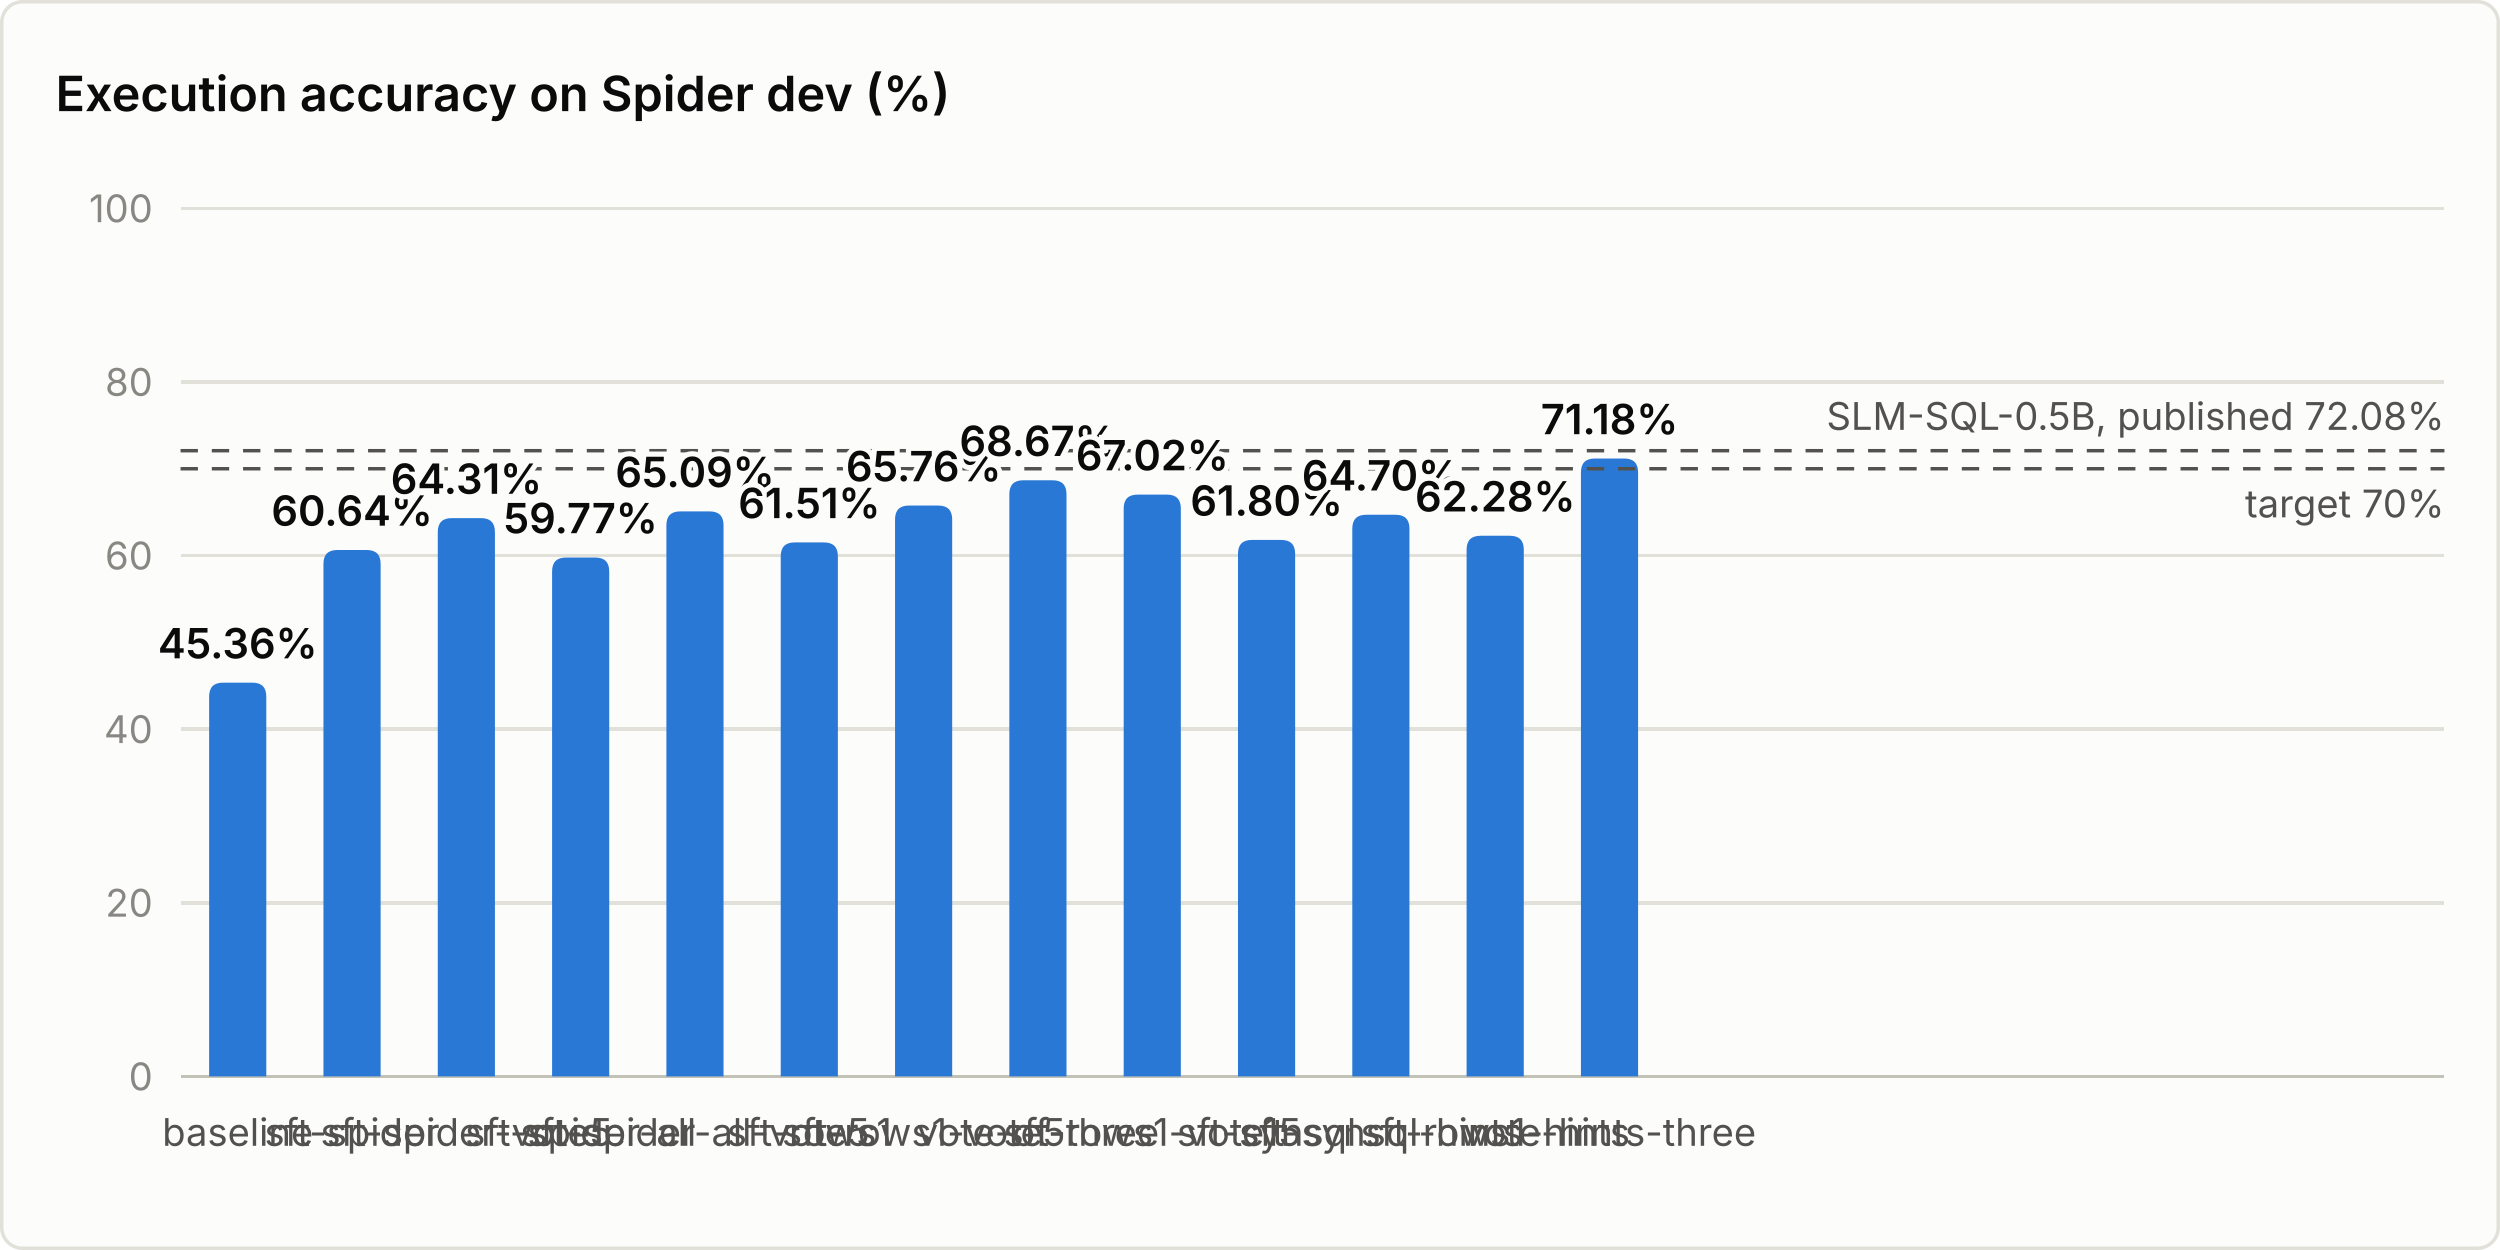
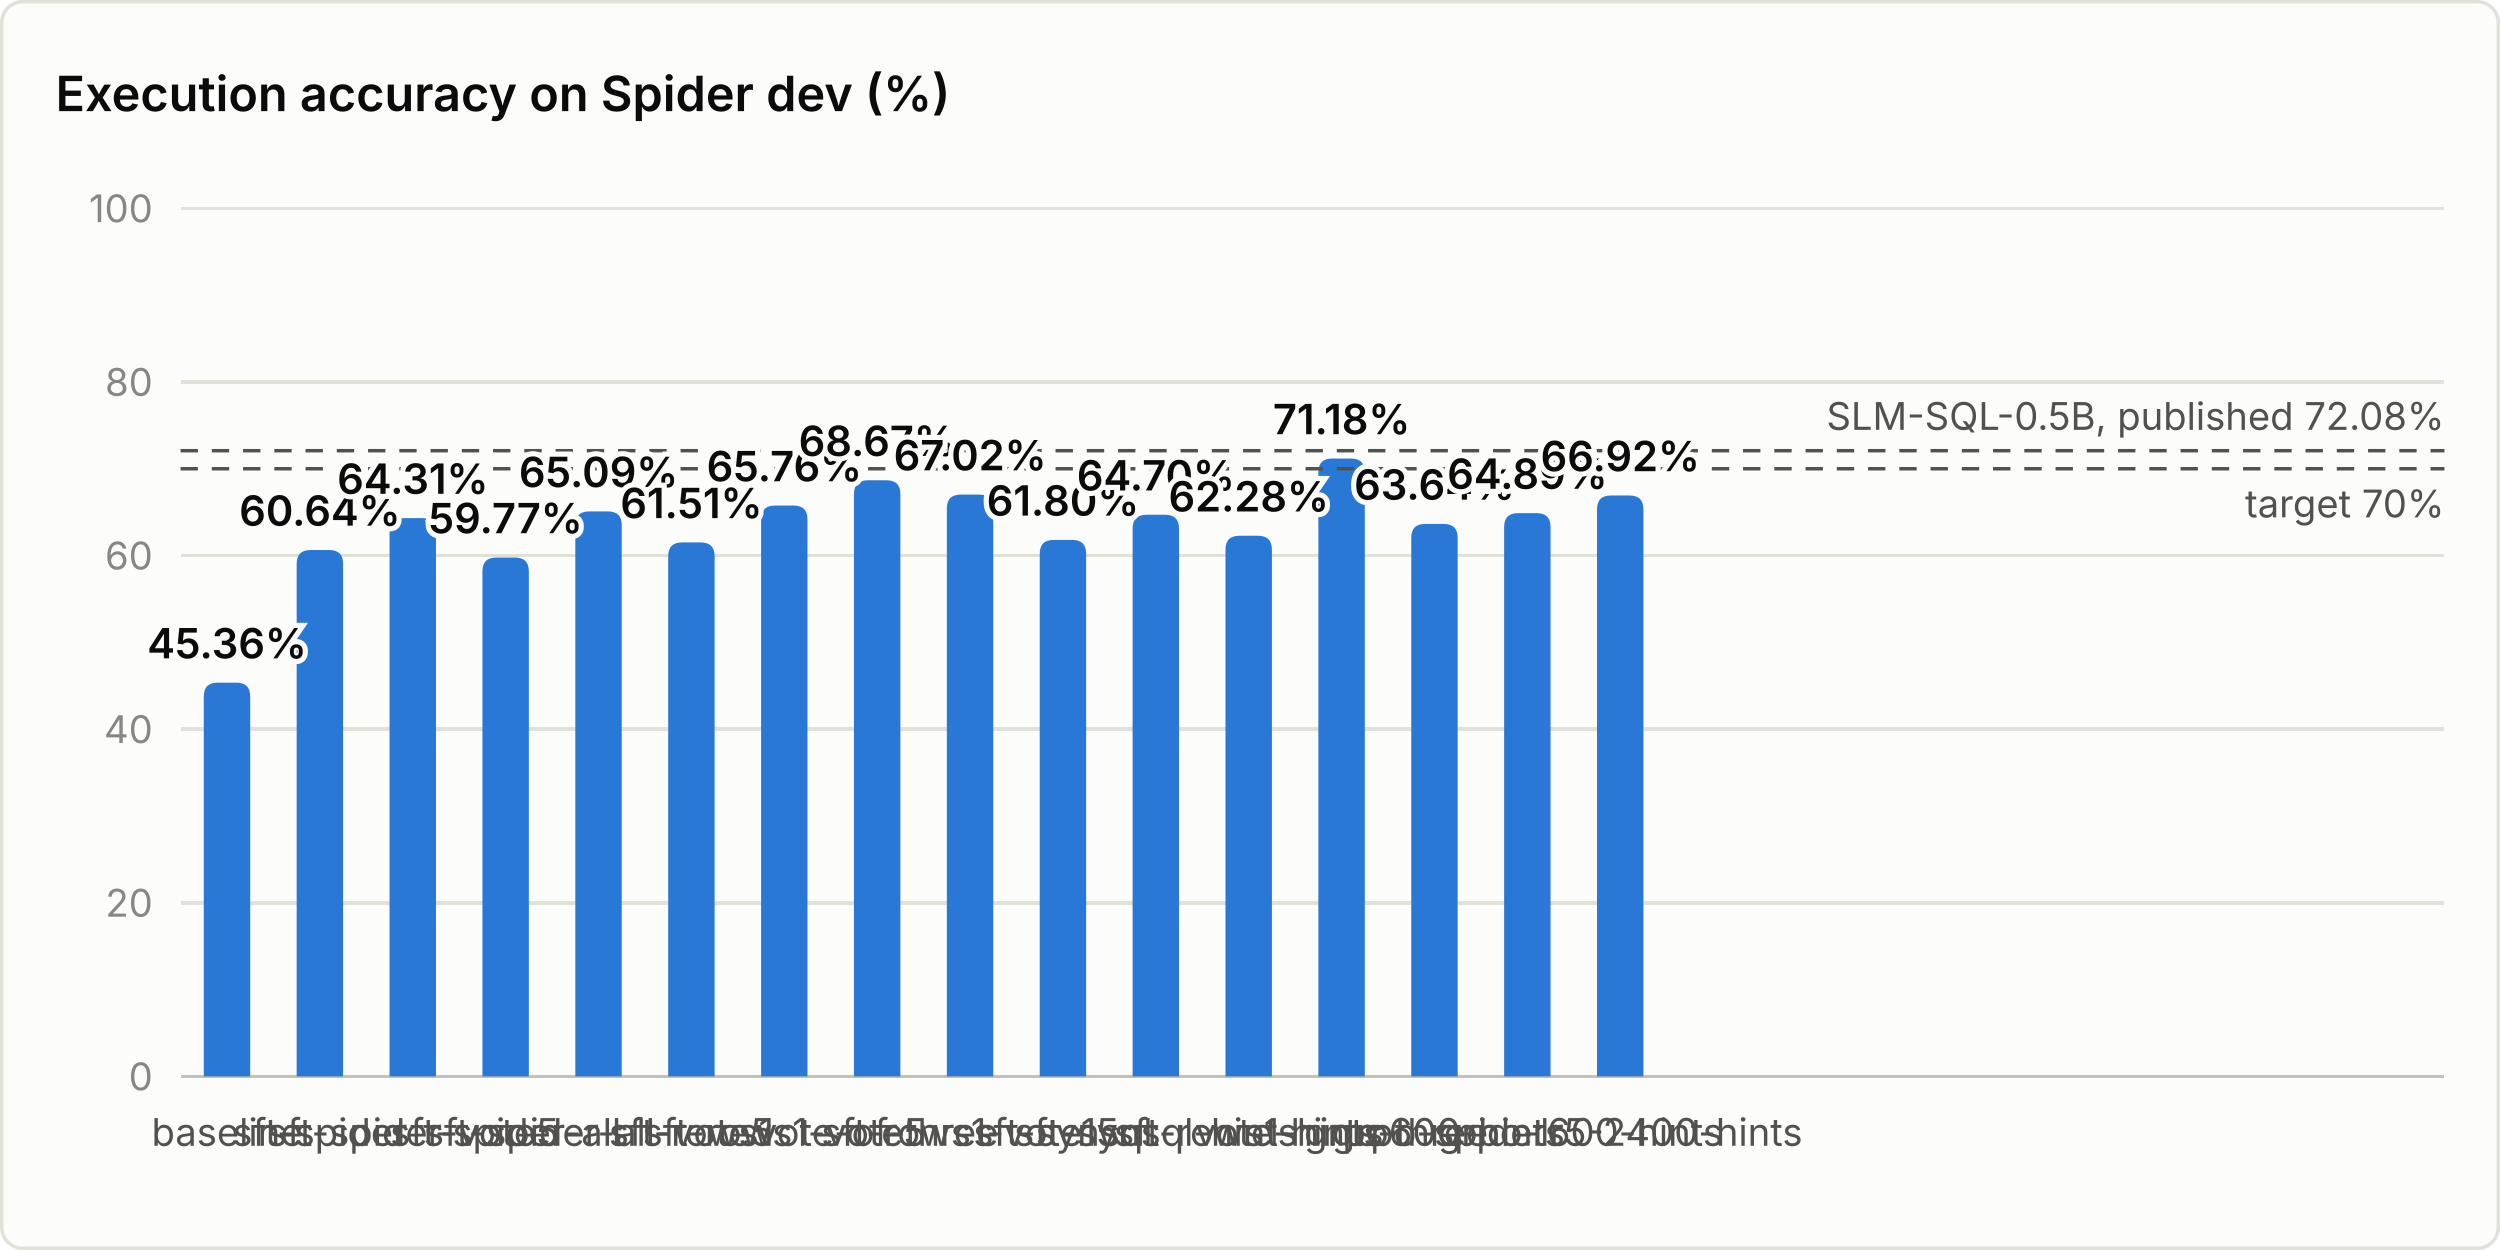
<svg xmlns="http://www.w3.org/2000/svg" width="720" height="360" viewBox="0 0 720 360" role="img" aria-labelledby="chart-title chart-desc" font-family="system-ui, -apple-system, 'Segoe UI', sans-serif">
  <rect x="0.5" y="0.5" width="719" height="359" rx="6" fill="#fcfcfb" stroke="#e1e0d9" />
  <text x="16" y="32" font-size="14" font-weight="600" fill="#0b0b0b">Execution accuracy on Spider dev (%)</text>
  <g font-size="11" fill="#898781" text-anchor="end" shape-rendering="crispEdges">
    <line x1="52" y1="310.00" x2="704" y2="310.00" stroke="#c3c2b7" />
    <text x="44" y="314.00">0</text>
    <line x1="52" y1="260.00" x2="704" y2="260.00" stroke="#e1e0d9" />
    <text x="44" y="264.00">20</text>
    <line x1="52" y1="210.00" x2="704" y2="210.00" stroke="#e1e0d9" />
    <text x="44" y="214.00">40</text>
    <line x1="52" y1="160.00" x2="704" y2="160.00" stroke="#e1e0d9" />
    <text x="44" y="164.00">60</text>
    <line x1="52" y1="110.00" x2="704" y2="110.00" stroke="#e1e0d9" />
    <text x="44" y="114.00">80</text>
    <line x1="52" y1="60.00" x2="704" y2="60.00" stroke="#e1e0d9" />
    <text x="44" y="64.00">100</text>
  </g>
  <g fill="#2a78d6">
-     <path d="M60.23 310 V200.60 Q60.23 196.60 64.23 196.60 H72.69 Q76.69 196.60 76.69 200.60 V310 Z" />
-     <path d="M93.15 310 V162.40 Q93.15 158.40 97.15 158.40 H105.62 Q109.62 158.40 109.62 162.40 V310 Z" />
-     <path d="M126.08 310 V153.22 Q126.08 149.22 130.08 149.22 H138.54 Q142.54 149.22 142.54 153.22 V310 Z" />
-     <path d="M159.00 310 V164.57 Q159.00 160.57 163.00 160.57 H171.46 Q175.46 160.57 175.46 164.57 V310 Z" />
-     <path d="M191.92 310 V151.28 Q191.92 147.28 195.92 147.28 H204.38 Q208.38 147.28 208.38 151.28 V310 Z" />
-     <path d="M224.85 310 V160.22 Q224.85 156.22 228.85 156.22 H237.31 Q241.31 156.22 241.31 160.22 V310 Z" />
-     <path d="M257.77 310 V149.60 Q257.77 145.60 261.77 145.60 H270.23 Q274.23 145.60 274.23 149.60 V310 Z" />
-     <path d="M290.69 310 V142.32 Q290.69 138.32 294.69 138.32 H303.15 Q307.15 138.32 307.15 142.32 V310 Z" />
-     <path d="M323.62 310 V146.45 Q323.62 142.45 327.62 142.45 H336.08 Q340.08 142.45 340.08 146.45 V310 Z" />
-     <path d="M356.54 310 V159.50 Q356.54 155.50 360.54 155.50 H369.00 Q373.00 155.50 373.00 159.50 V310 Z" />
-     <path d="M389.46 310 V152.25 Q389.46 148.25 393.46 148.25 H401.92 Q405.92 148.25 405.92 152.25 V310 Z" />
-     <path d="M422.38 310 V158.30 Q422.38 154.30 426.38 154.30 H434.85 Q438.85 154.30 438.85 158.30 V310 Z" />
-     <path d="M455.31 310 V136.05 Q455.31 132.05 459.31 132.05 H467.77 Q471.77 132.05 471.77 136.05 V310 Z" />
+     <path d="M58.69 310 V200.60 Q58.69 196.60 62.69 196.60 H68.06 Q72.06 196.60 72.06 200.60 V310 Z" />
+     <path d="M85.44 310 V162.40 Q85.44 158.40 89.44 158.40 H94.81 Q98.81 158.40 98.81 162.40 V310 Z" />
+     <path d="M112.19 310 V153.22 Q112.19 149.22 116.19 149.22 H121.56 Q125.56 149.22 125.56 153.22 V310 Z" />
+     <path d="M138.94 310 V164.57 Q138.94 160.57 142.94 160.57 H148.31 Q152.31 160.57 152.31 164.57 V310 Z" />
+     <path d="M165.69 310 V151.28 Q165.69 147.28 169.69 147.28 H175.06 Q179.06 147.28 179.06 151.28 V310 Z" />
+     <path d="M192.44 310 V160.22 Q192.44 156.22 196.44 156.22 H201.81 Q205.81 156.22 205.81 160.22 V310 Z" />
+     <path d="M219.19 310 V149.60 Q219.19 145.60 223.19 145.60 H228.56 Q232.56 145.60 232.56 149.60 V310 Z" />
+     <path d="M245.94 310 V142.32 Q245.94 138.32 249.94 138.32 H255.31 Q259.31 138.32 259.31 142.32 V310 Z" />
+     <path d="M272.69 310 V146.45 Q272.69 142.45 276.69 142.45 H282.06 Q286.06 142.45 286.06 146.45 V310 Z" />
+     <path d="M299.44 310 V159.50 Q299.44 155.50 303.44 155.50 H308.81 Q312.81 155.50 312.81 159.50 V310 Z" />
+     <path d="M326.19 310 V152.25 Q326.19 148.25 330.19 148.25 H335.56 Q339.56 148.25 339.56 152.25 V310 Z" />
+     <path d="M352.94 310 V158.30 Q352.94 154.30 356.94 154.30 H362.31 Q366.31 154.30 366.31 158.30 V310 Z" />
+     <path d="M379.69 310 V136.05 Q379.69 132.05 383.69 132.05 H389.06 Q393.06 132.05 393.06 136.05 V310 Z" />
+     <path d="M406.44 310 V154.90 Q406.44 150.90 410.44 150.90 H415.81 Q419.81 150.90 419.81 154.90 V310 Z" />
+     <path d="M433.19 310 V151.78 Q433.19 147.78 437.19 147.78 H442.56 Q446.56 147.78 446.56 151.78 V310 Z" />
+     <path d="M459.94 310 V146.70 Q459.94 142.70 463.94 142.70 H469.31 Q473.31 142.70 473.31 146.70 V310 Z" />
  </g>
  <g stroke="#52514e" stroke-dasharray="5 4">
    <line x1="52" y1="135.00" x2="704" y2="135.00" />
    <line x1="52" y1="129.80" x2="704" y2="129.80" />
  </g>
  <g font-size="11" fill="#52514e" text-anchor="end" stroke="#fcfcfb" stroke-width="3" paint-order="stroke">
    <text x="704" y="149.00">target 70%</text>
    <text x="704" y="123.80">SLM-SQL-0.5B, published 72.08%</text>
  </g>
  <g font-size="12" font-weight="600" fill="#0b0b0b" text-anchor="middle" stroke="#fcfcfb" stroke-width="3" paint-order="stroke">
-     <text x="68.46" y="189.60">45.36%</text>
-     <text x="101.38" y="151.40">60.64%</text>
-     <text x="134.31" y="142.22">64.31%</text>
-     <text x="167.23" y="153.57">59.77%</text>
-     <text x="200.15" y="140.28">65.09%</text>
-     <text x="233.08" y="149.22">61.51%</text>
-     <text x="266.00" y="138.60">65.76%</text>
-     <text x="298.92" y="131.32">68.67%</text>
-     <text x="331.85" y="135.45">67.02%</text>
-     <text x="364.77" y="148.50">61.80%</text>
-     <text x="397.69" y="141.25">64.70%</text>
-     <text x="430.62" y="147.30">62.28%</text>
-     <text x="463.54" y="125.05">71.18%</text>
+     <text x="65.38" y="189.60">45.36%</text>
+     <text x="92.12" y="151.40">60.64%</text>
+     <text x="118.88" y="142.22">64.31%</text>
+     <text x="145.62" y="153.57">59.77%</text>
+     <text x="172.38" y="140.28">65.09%</text>
+     <text x="199.12" y="149.22">61.51%</text>
+     <text x="225.88" y="138.60">65.76%</text>
+     <text x="252.62" y="131.32">68.67%</text>
+     <text x="279.38" y="135.45">67.02%</text>
+     <text x="306.12" y="148.50">61.80%</text>
+     <text x="332.88" y="141.25">64.70%</text>
+     <text x="359.62" y="147.30">62.28%</text>
+     <text x="386.38" y="125.05">71.18%</text>
+     <text x="413.12" y="143.90">63.64%</text>
+     <text x="439.88" y="140.78">64.89%</text>
+     <text x="466.62" y="135.70">66.92%</text>
  </g>
  <g font-size="11" fill="#52514e" text-anchor="middle">
-     <text x="68.46" y="330">baseline</text>
-     <text x="101.38" y="330">sft-spider</text>
-     <text x="134.31" y="330">sft-spider-vote5</text>
-     <text x="167.23" y="330">sft-spider-all</text>
-     <text x="200.15" y="330">sft-spider-all-vote5</text>
-     <text x="233.08" y="330">sft-rows1</text>
-     <text x="266.00" y="330">sft-rows1-vote5</text>
-     <text x="298.92" y="330">vote-of-three</text>
-     <text x="331.85" y="330">sft-rows1-vote15</text>
-     <text x="364.77" y="330">sft-synsql</text>
-     <text x="397.69" y="330">sft-synsql-hints</text>
-     <text x="430.62" y="330">sft-rows1-hints</text>
-     <text x="463.54" y="330">vote-hints-three</text>
+     <text x="65.38" y="330">baseline</text>
+     <text x="92.12" y="330">sft-spider</text>
+     <text x="118.88" y="330">sft-spider-vote5</text>
+     <text x="145.62" y="330">sft-spider-all</text>
+     <text x="172.38" y="330">sft-spider-all-vote5</text>
+     <text x="199.12" y="330">sft-rows1</text>
+     <text x="225.88" y="330">sft-rows1-vote5</text>
+     <text x="252.62" y="330">vote-of-three</text>
+     <text x="279.38" y="330">sft-rows1-vote15</text>
+     <text x="306.12" y="330">sft-synsql</text>
+     <text x="332.88" y="330">sft-synsql-hints</text>
+     <text x="359.62" y="330">sft-rows1-hints</text>
+     <text x="386.38" y="330">vote-hints-three</text>
+     <text x="413.12" y="330">grpo600-hints</text>
+     <text x="439.88" y="330">grpo-spider600-hints</text>
+     <text x="466.62" y="330">grpo-lr5-2400-hints</text>
  </g>
</svg>
